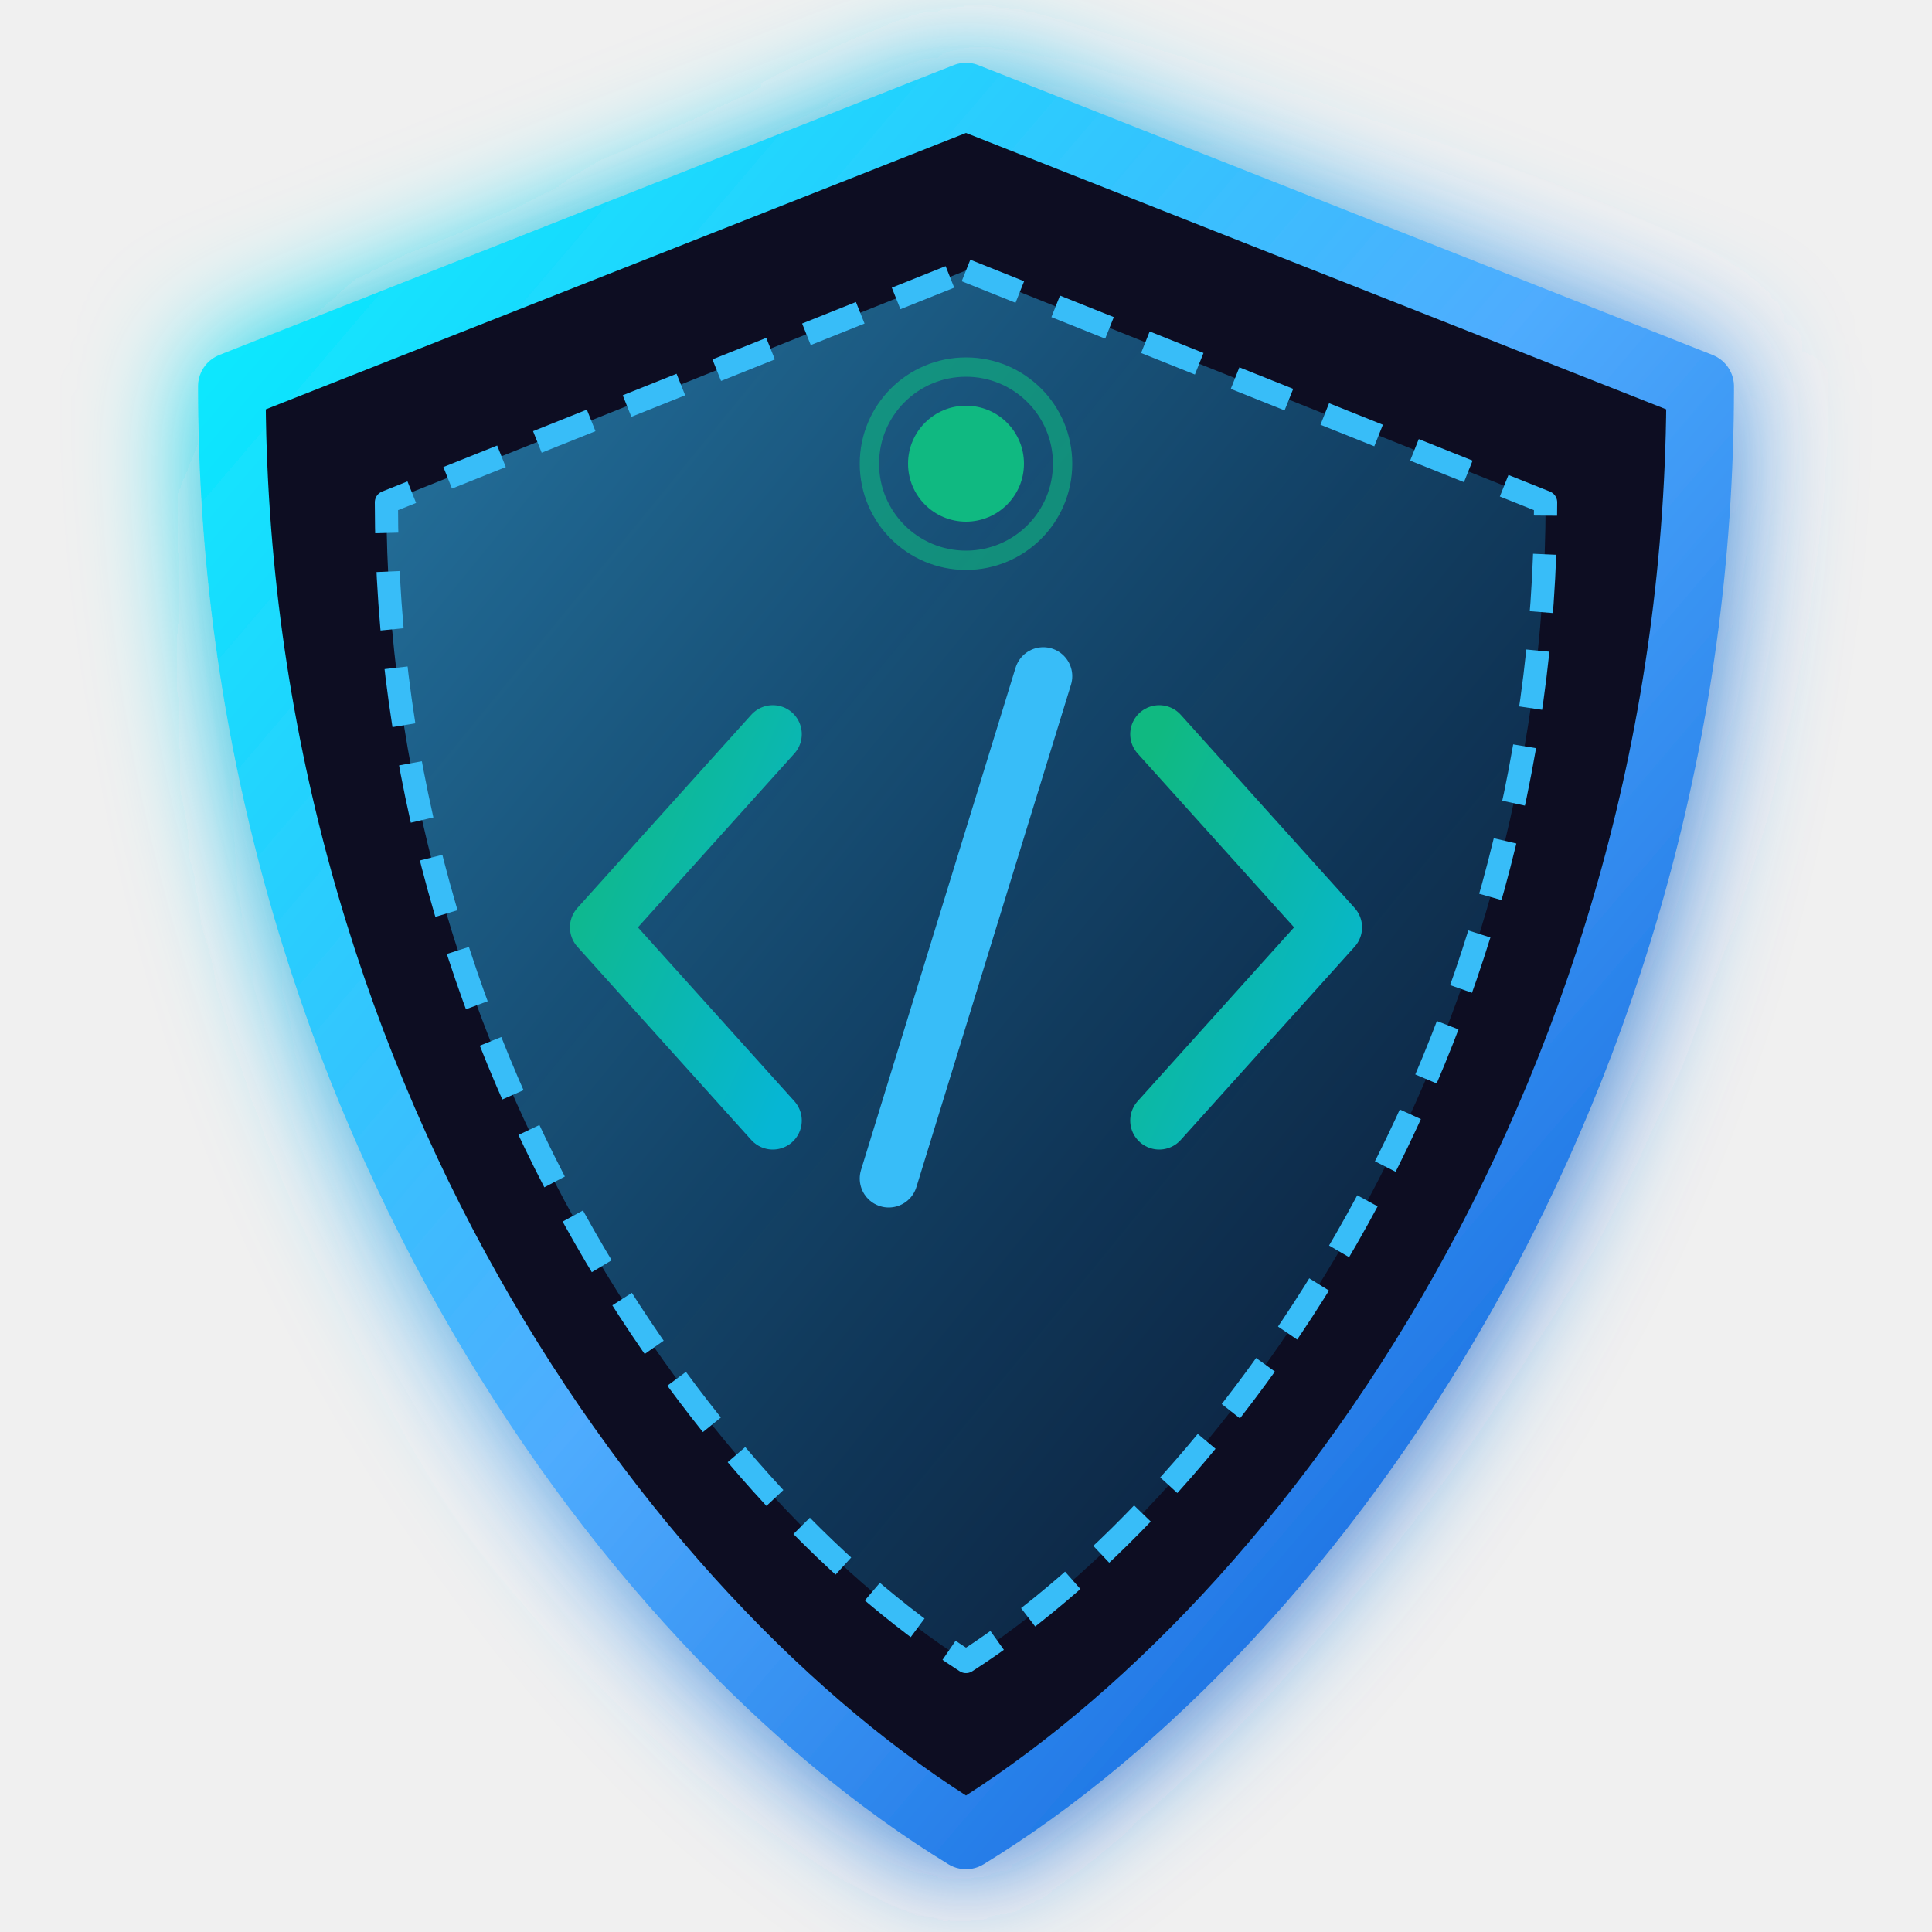
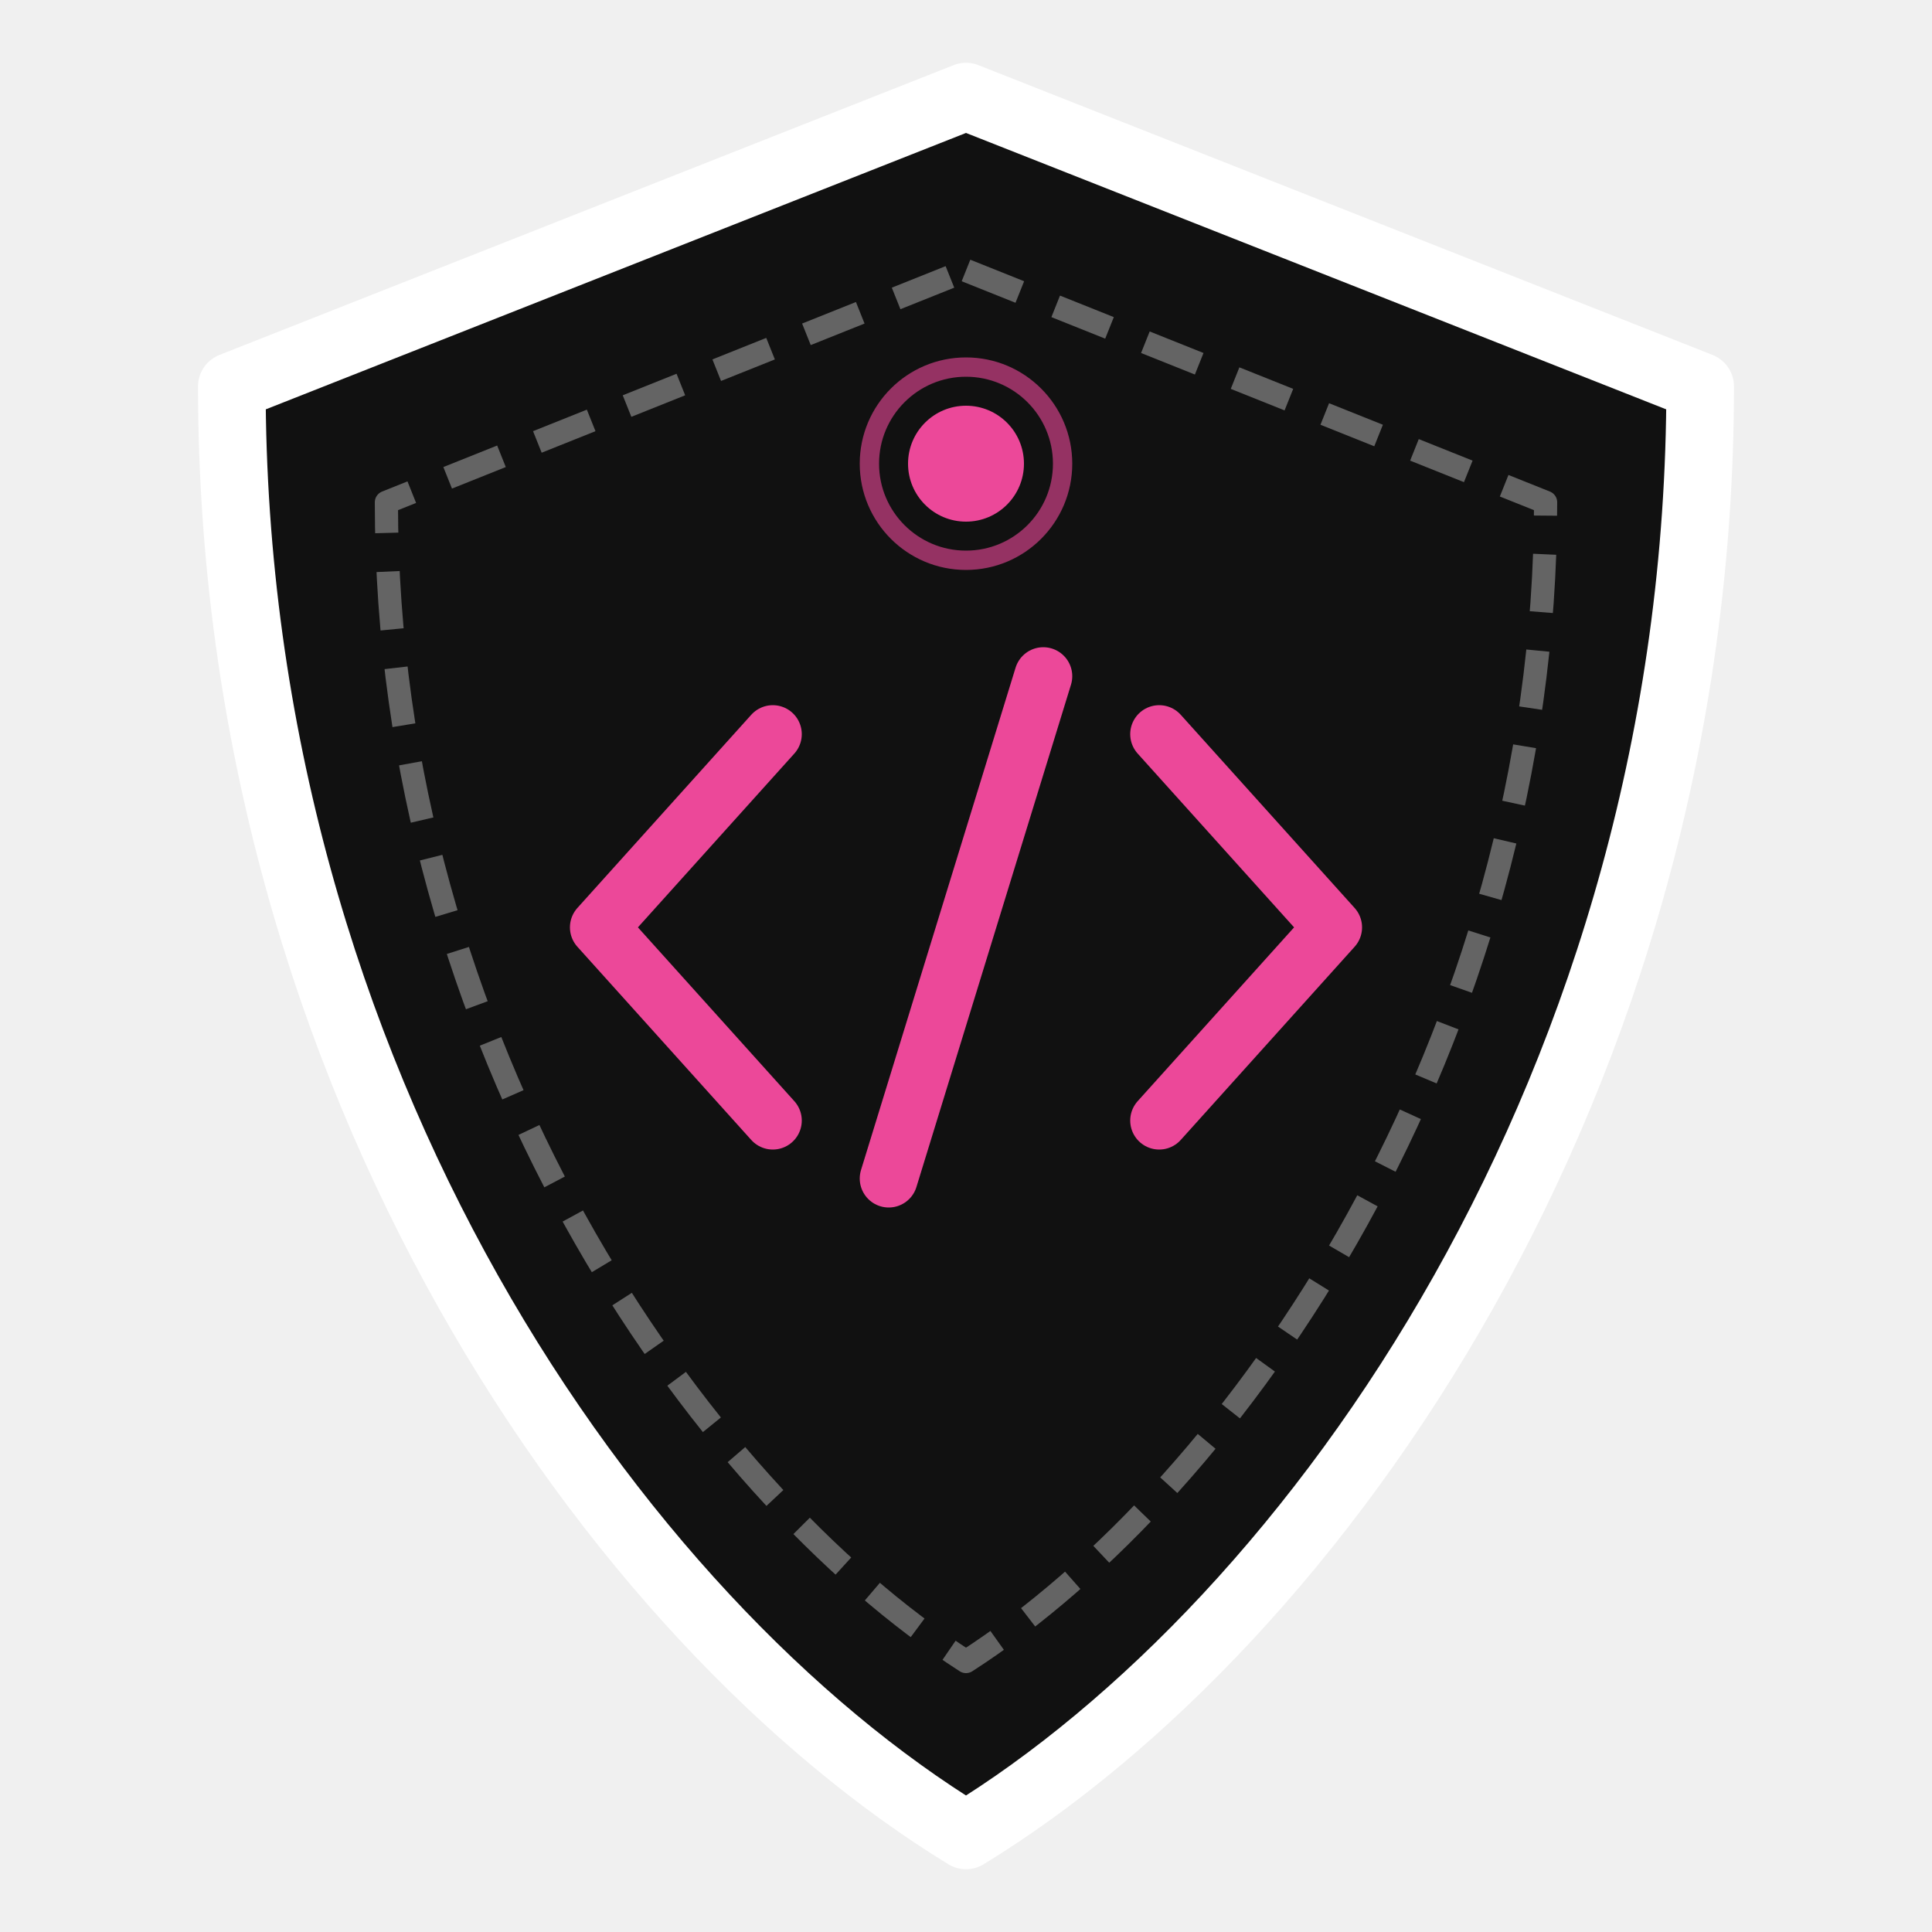
<svg xmlns="http://www.w3.org/2000/svg" viewBox="0 0 100 100" fill="none">
-   <defs>
-     <linearGradient id="shieldGrad" x1="0%" y1="0%" x2="100%" y2="100%">
-       <stop offset="0%" stop-color="#00f2fe" />
-       <stop offset="50%" stop-color="#4facfe" />
-       <stop offset="100%" stop-color="#0052d4" />
-     </linearGradient>
-     <linearGradient id="coreGrad" x1="0%" y1="0%" x2="100%" y2="100%">
-       <stop offset="0%" stop-color="#10b981" />
-       <stop offset="100%" stop-color="#06b6d4" />
-     </linearGradient>
-     <linearGradient id="glowGrad" x1="0%" y1="0%" x2="100%" y2="100%">
-       <stop offset="0%" stop-color="#38bdf8" stop-opacity="0.6" />
-       <stop offset="100%" stop-color="#0284c7" stop-opacity="0.1" />
-     </linearGradient>
-     <filter id="shieldGlow" x="-20%" y="-20%" width="140%" height="140%">
-       <feGaussianBlur stdDeviation="3" result="blur" />
-       <feComposite in="SourceGraphic" in2="blur" operator="over" />
-     </filter>
-   </defs>
-   <path d="M50 5 L88 20 C88 56 68 84 50 95 C32 84 12 56 12 20 Z" fill="#0b1120" stroke="url(#shieldGrad)" stroke-width="3.5" stroke-linejoin="round" filter="url(#shieldGlow)" />
-   <path d="M50 14 L80 26 C80 54 64 77 50 86 C36 77 20 54 20 26 Z" fill="url(#glowGrad)" stroke="#38bdf8" stroke-width="1.2" stroke-dasharray="3 2" stroke-linejoin="round" />
-   <path d="M40 38 L31 48 L40 58" stroke="url(#coreGrad)" stroke-width="3" stroke-linecap="round" stroke-linejoin="round" />
-   <path d="M60 38 L69 48 L60 58" stroke="url(#coreGrad)" stroke-width="3" stroke-linecap="round" stroke-linejoin="round" />
-   <path d="M54 35 L46 61" stroke="#38bdf8" stroke-width="3" stroke-linecap="round" />
-   <circle cx="50" cy="24" r="3" fill="#10b981" />
-   <circle cx="50" cy="24" r="5" stroke="#10b981" stroke-width="1" stroke-opacity="0.6" />
+   <path d="M50 5 L88 20 C88 56 68 84 50 95 C32 84 12 56 12 20 Z" fill="#111111" stroke="#ffffff" stroke-width="3.5" stroke-linejoin="round" />
+   <path d="M50 14 L80 26 C80 54 64 77 50 86 C36 77 20 54 20 26 Z" fill="none" stroke="#ffffff" stroke-opacity="0.35" stroke-width="1.2" stroke-dasharray="3 2" stroke-linejoin="round" />
+   <path d="M40 38 L31 48 L40 58" stroke="#ec4899" stroke-width="3" stroke-linecap="round" stroke-linejoin="round" />
+   <path d="M60 38 L69 48 L60 58" stroke="#ec4899" stroke-width="3" stroke-linecap="round" stroke-linejoin="round" />
+   <path d="M54 35 L46 61" stroke="#ec4899" stroke-width="3" stroke-linecap="round" />
+   <circle cx="50" cy="24" r="3" fill="#ec4899" />
+   <circle cx="50" cy="24" r="5" stroke="#ec4899" stroke-width="1" stroke-opacity="0.6" fill="none" />
</svg>
